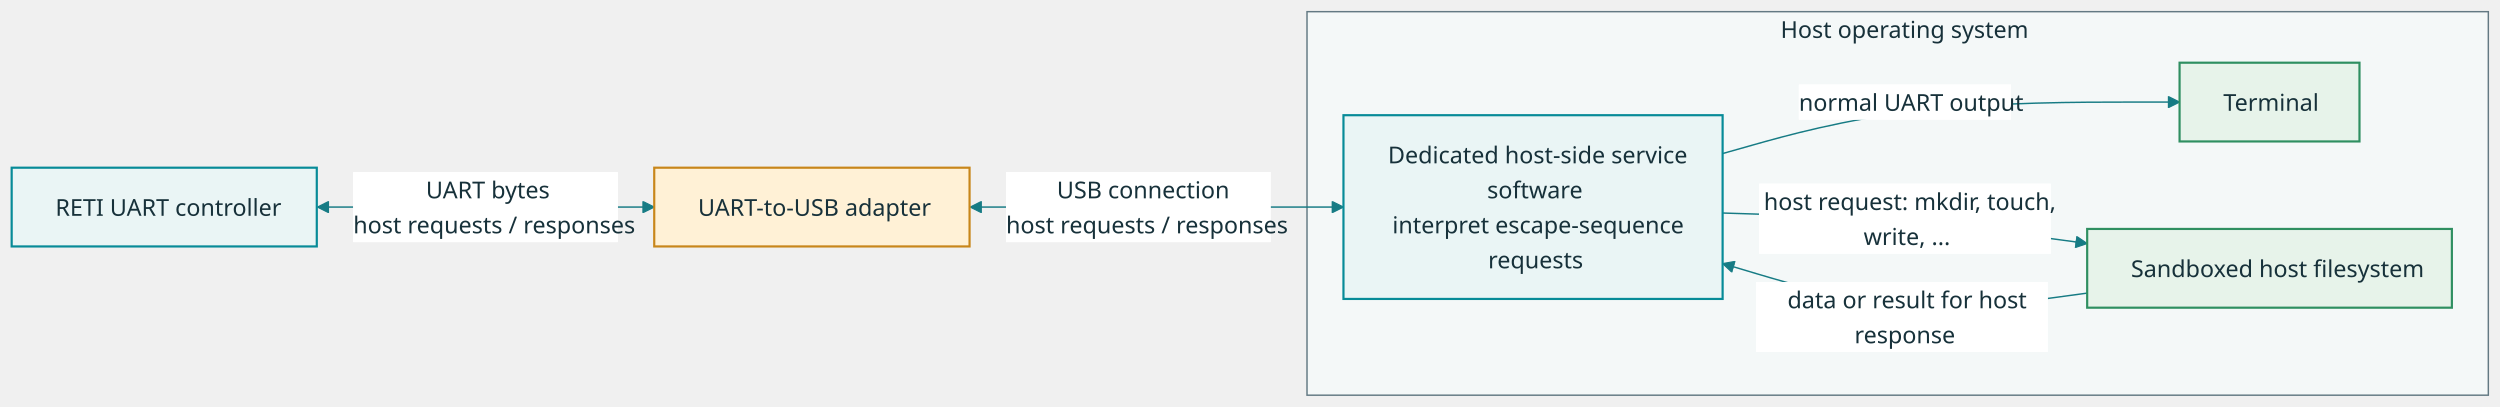
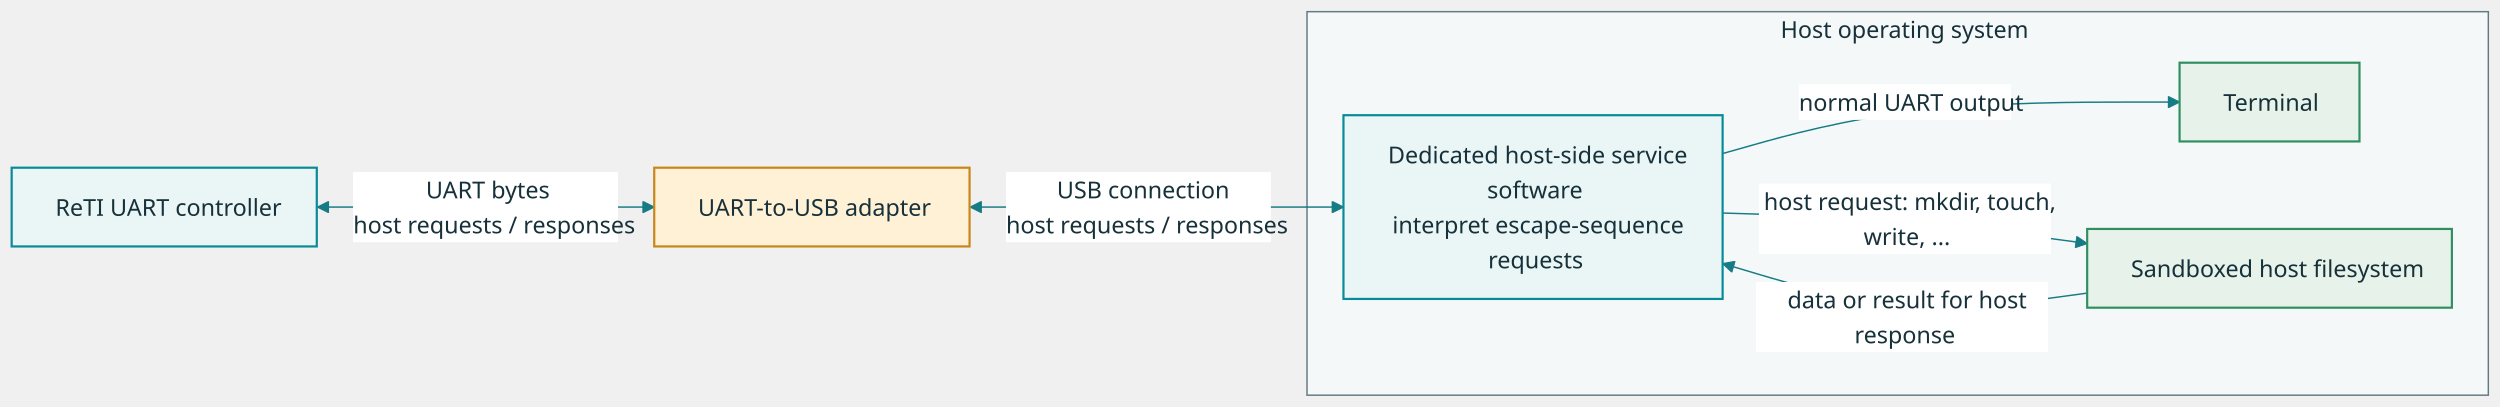
<svg xmlns="http://www.w3.org/2000/svg" id="picoos-diagram-7" width="1714.375" class="flowchart" viewBox="0 0 1714.375 279" role="img" height="279" aria-labelledby="uart-physical-host-service-title" preserveAspectRatio="xMidYMid meet">
  <g>
    <marker id="picoos-diagram-7_flowchart-v2-pointEnd" class="marker flowchart-v2" viewBox="0 0 10 10" refX="5" refY="5" markerUnits="userSpaceOnUse" markerWidth="8" markerHeight="8" orient="auto">
      <path d="M 0 0 L 10 5 L 0 10 z" class="arrowMarkerPath" fill="#167b84" stroke="#167b84" stroke-width="1px" stroke-dasharray="1px, 0px" />
    </marker>
    <marker id="picoos-diagram-7_flowchart-v2-pointStart" class="marker flowchart-v2" viewBox="0 0 10 10" refX="4.5" refY="5" markerUnits="userSpaceOnUse" markerWidth="8" markerHeight="8" orient="auto">
      <path d="M 0 5 L 10 10 L 10 0 z" class="arrowMarkerPath" fill="#167b84" stroke="#167b84" stroke-width="1px" stroke-dasharray="1px, 0px" />
    </marker>
    <marker id="picoos-diagram-7_flowchart-v2-pointEnd-margin" class="marker flowchart-v2" viewBox="0 0 11.5 14" refX="11.5" refY="7" markerUnits="userSpaceOnUse" markerWidth="10.5" markerHeight="14" orient="auto">
      <path d="M 0 0 L 11.5 7 L 0 14 z" class="arrowMarkerPath" fill="#167b84" stroke="#167b84" stroke-width="0px" stroke-dasharray="1px, 0px" />
    </marker>
    <marker id="picoos-diagram-7_flowchart-v2-pointStart-margin" class="marker flowchart-v2" viewBox="0 0 11.5 14" refX="1" refY="7" markerUnits="userSpaceOnUse" markerWidth="11.5" markerHeight="14" orient="auto">
      <polygon points="0,7 11.5,14 11.5,0" class="arrowMarkerPath" fill="#167b84" stroke="#167b84" stroke-width="0px" stroke-dasharray="1px, 0px" />
    </marker>
    <marker id="picoos-diagram-7_flowchart-v2-circleEnd" class="marker flowchart-v2" viewBox="0 0 10 10" refX="11" refY="5" markerUnits="userSpaceOnUse" markerWidth="11" markerHeight="11" orient="auto">
      <circle cx="5" cy="5" r="5" class="arrowMarkerPath" fill="#637983" stroke="#637983" stroke-width="1px" stroke-dasharray="1px, 0px" />
    </marker>
    <marker id="picoos-diagram-7_flowchart-v2-circleStart" class="marker flowchart-v2" viewBox="0 0 10 10" refX="-1" refY="5" markerUnits="userSpaceOnUse" markerWidth="11" markerHeight="11" orient="auto">
      <circle cx="5" cy="5" r="5" class="arrowMarkerPath" fill="#637983" stroke="#637983" stroke-width="1px" stroke-dasharray="1px, 0px" />
    </marker>
    <marker id="picoos-diagram-7_flowchart-v2-circleEnd-margin" class="marker flowchart-v2" viewBox="0 0 10 10" refY="5" refX="12.25" markerUnits="userSpaceOnUse" markerWidth="14" markerHeight="14" orient="auto">
      <circle cx="5" cy="5" r="5" class="arrowMarkerPath" fill="#637983" stroke="#637983" stroke-width="0px" stroke-dasharray="1px, 0px" />
    </marker>
    <marker id="picoos-diagram-7_flowchart-v2-circleStart-margin" class="marker flowchart-v2" viewBox="0 0 10 10" refX="-2" refY="5" markerUnits="userSpaceOnUse" markerWidth="14" markerHeight="14" orient="auto">
      <circle cx="5" cy="5" r="5" class="arrowMarkerPath" fill="#637983" stroke="#637983" stroke-width="0px" stroke-dasharray="1px, 0px" />
    </marker>
    <marker id="picoos-diagram-7_flowchart-v2-crossEnd" class="marker cross flowchart-v2" viewBox="0 0 11 11" refX="12" refY="5.2" markerUnits="userSpaceOnUse" markerWidth="11" markerHeight="11" orient="auto">
      <path d="M 1,1 l 9,9 M 10,1 l -9,9" class="arrowMarkerPath" fill="#167b84" stroke="#167b84" stroke-width="2px" stroke-dasharray="1px, 0px" />
    </marker>
    <marker id="picoos-diagram-7_flowchart-v2-crossStart" class="marker cross flowchart-v2" viewBox="0 0 11 11" refX="-1" refY="5.2" markerUnits="userSpaceOnUse" markerWidth="11" markerHeight="11" orient="auto">
      <path d="M 1,1 l 9,9 M 10,1 l -9,9" class="arrowMarkerPath" fill="#167b84" stroke="#167b84" stroke-width="2px" stroke-dasharray="1px, 0px" />
    </marker>
    <marker id="picoos-diagram-7_flowchart-v2-crossEnd-margin" class="marker cross flowchart-v2" viewBox="0 0 15 15" refX="17.7" refY="7.5" markerUnits="userSpaceOnUse" markerWidth="12" markerHeight="12" orient="auto">
      <path d="M 1,1 L 14,14 M 1,14 L 14,1" class="arrowMarkerPath" fill="#167b84" stroke="#167b84" stroke-width="2.5px" />
    </marker>
    <marker id="picoos-diagram-7_flowchart-v2-crossStart-margin" class="marker cross flowchart-v2" viewBox="0 0 15 15" refX="-3.5" refY="7.5" markerUnits="userSpaceOnUse" markerWidth="12" markerHeight="12" orient="auto">
      <path d="M 1,1 L 14,14 M 1,14 L 14,1" class="arrowMarkerPath" fill="#167b84" stroke="#167b84" stroke-width="2.5px" stroke-dasharray="1px, 0px" />
    </marker>
    <g class="root">
      <g class="clusters">
        <g class="cluster " id="picoos-diagram-7-HOST">
          <rect x="896.281" y="8" width="810.094" height="263" rx="0" ry="0" fill="#f4f8f8" stroke="#637983" stroke-width="1px" />
          <g class="cluster-label " transform="translate(1221.047, 8)">
            <g class="svg-label">
              <text x="0" y="18" font-family="Cantarell, sans-serif" font-size="16px" fill="#17313a" xml:space="preserve" stroke="none" stroke-width="1px">Host operating system</text>
            </g>
          </g>
        </g>
      </g>
      <g class="edgePaths">
        <path d="M221.234,142L239.852,142C258.469,142,295.703,142,332.938,142C370.172,142,407.406,142,426.023,142L444.641,142" id="picoos-diagram-7-L_UART_ADAPTER_0" class=" edge-thickness-normal edge-pattern-solid edge-thickness-normal edge-pattern-solid flowchart-link" marker-start="url(#picoos-diagram-7_flowchart-v2-pointStart)" marker-end="url(#picoos-diagram-7_flowchart-v2-pointEnd)" fill="none" stroke="#167b84" stroke-width="1px" stroke-dasharray="0px" />
        <path d="M668.875,142L687.492,142C706.109,142,743.344,142,781.245,142C819.146,142,857.714,142,880.497,142C903.281,142,910.281,142,913.781,142L917.281,142" id="picoos-diagram-7-L_ADAPTER_SERVICE_0" class=" edge-thickness-normal edge-pattern-solid edge-thickness-normal edge-pattern-solid flowchart-link" marker-start="url(#picoos-diagram-7_flowchart-v2-pointStart)" marker-end="url(#picoos-diagram-7_flowchart-v2-pointEnd)" fill="none" stroke="#167b84" stroke-width="1px" stroke-dasharray="0px" />
        <path d="M1181.281,105.294L1202.115,99.412C1222.948,93.529,1264.615,81.765,1316.174,75.882C1367.734,70,1429.188,70,1459.914,70L1490.641,70" id="picoos-diagram-7-L_SERVICE_TERMINAL_0" class=" edge-thickness-normal edge-pattern-solid edge-thickness-normal edge-pattern-solid flowchart-link" marker-end="url(#picoos-diagram-7_flowchart-v2-pointEnd)" fill="none" stroke="#167b84" stroke-width="1px" stroke-dasharray="0px" />
        <path d="M1181.281,146.078L1202.115,146.732C1222.948,147.386,1264.615,148.693,1305.621,152.089C1346.627,155.486,1386.972,160.972,1407.145,163.715L1427.318,166.458" id="picoos-diagram-7-L_SERVICE_FILES_0" class=" edge-thickness-normal edge-pattern-solid edge-thickness-normal edge-pattern-solid flowchart-link" marker-end="url(#picoos-diagram-7_flowchart-v2-pointEnd)" fill="none" stroke="#167b84" stroke-width="1px" stroke-dasharray="0px" />
        <path d="M1431.281,201.003L1410.448,203.836C1389.615,206.669,1347.948,212.334,1306.92,209.148C1265.892,205.963,1225.503,193.925,1205.309,187.906L1185.115,181.888" id="picoos-diagram-7-L_FILES_SERVICE_0" class=" edge-thickness-normal edge-pattern-solid edge-thickness-normal edge-pattern-solid flowchart-link" marker-end="url(#picoos-diagram-7_flowchart-v2-pointEnd)" fill="none" stroke="#167b84" stroke-width="1px" stroke-dasharray="0px" />
      </g>
      <g class="edgeLabels">
        <g class="edgeLabel" transform="translate(332.9375, 142)">
          <g class="label" transform="translate(-90.70312, -24)">
            <g class="svg-label">
              <rect x="0" y="0" width="181.406" height="48" class="svg-label-background" fill="rgba(255, 255, 255, 0.5)" stroke="none" stroke-width="1px" rx="0" ry="0" />
              <rect x="0" y="0" width="181.406" height="48" class="svg-label-background" fill="#ffffff" stroke="none" stroke-width="1px" rx="0" ry="0" />
              <rect x="0" y="0" width="181.406" height="48" class="svg-label-background" fill="#ffffff" stroke="none" stroke-width="1px" rx="0" ry="0" />
              <text x="49.844" y="18" font-family="Cantarell, sans-serif" font-size="16px" fill="#17313a" xml:space="preserve" stroke="none" stroke-width="1px">UART bytes</text>
              <text x="0" y="42" font-family="Cantarell, sans-serif" font-size="16px" fill="#17313a" xml:space="preserve" stroke="none" stroke-width="1px">host requests / responses</text>
            </g>
          </g>
        </g>
        <g class="edgeLabel" transform="translate(780.5781, 142)">
          <g class="label" transform="translate(-90.70312, -24)">
            <g class="svg-label">
              <rect x="0" y="0" width="181.406" height="48" class="svg-label-background" fill="rgba(255, 255, 255, 0.5)" stroke="none" stroke-width="1px" rx="0" ry="0" />
              <rect x="0" y="0" width="181.406" height="48" class="svg-label-background" fill="#ffffff" stroke="none" stroke-width="1px" rx="0" ry="0" />
              <rect x="0" y="0" width="181.406" height="48" class="svg-label-background" fill="#ffffff" stroke="none" stroke-width="1px" rx="0" ry="0" />
              <text x="34.875" y="18" font-family="Cantarell, sans-serif" font-size="16px" fill="#17313a" xml:space="preserve" stroke="none" stroke-width="1px">USB connection</text>
              <text x="0" y="42" font-family="Cantarell, sans-serif" font-size="16px" fill="#17313a" xml:space="preserve" stroke="none" stroke-width="1px">host requests / responses</text>
            </g>
          </g>
        </g>
        <g class="edgeLabel" transform="translate(1306.281, 70)">
          <g class="label" transform="translate(-72.69531, -12)">
            <g class="svg-label">
              <rect x="0" y="0" width="145.391" height="24" class="svg-label-background" fill="rgba(255, 255, 255, 0.5)" stroke="none" stroke-width="1px" rx="0" ry="0" />
              <rect x="0" y="0" width="145.391" height="24" class="svg-label-background" fill="#ffffff" stroke="none" stroke-width="1px" rx="0" ry="0" />
              <rect x="0" y="0" width="145.391" height="24" class="svg-label-background" fill="#ffffff" stroke="none" stroke-width="1px" rx="0" ry="0" />
              <text x="0" y="18" font-family="Cantarell, sans-serif" font-size="16px" fill="#17313a" xml:space="preserve" stroke="none" stroke-width="1px">normal UART output</text>
            </g>
          </g>
        </g>
        <g class="edgeLabel" transform="translate(1306.281, 150)">
          <g class="label" transform="translate(-100, -24)">
            <g class="svg-label">
              <rect x="0" y="0" width="200" height="48" class="svg-label-background" fill="rgba(255, 255, 255, 0.5)" stroke="none" stroke-width="1px" rx="0" ry="0" />
              <rect x="0" y="0" width="200" height="48" class="svg-label-background" fill="#ffffff" stroke="none" stroke-width="1px" rx="0" ry="0" />
              <rect x="0" y="0" width="200" height="48" class="svg-label-background" fill="#ffffff" stroke="none" stroke-width="1px" rx="0" ry="0" />
              <text x="3.266" y="18" font-family="Cantarell, sans-serif" font-size="16px" fill="#17313a" xml:space="preserve" stroke="none" stroke-width="1px">host request: mkdir, touch, </text>
              <text x="71.688" y="42" font-family="Cantarell, sans-serif" font-size="16px" fill="#17313a" xml:space="preserve" stroke="none" stroke-width="1px">write, ...</text>
            </g>
          </g>
        </g>
        <g class="edgeLabel" transform="translate(1304.229, 217.3883)">
          <g class="label" transform="translate(-100, -24)">
            <g class="svg-label">
              <rect x="0" y="0" width="200" height="48" class="svg-label-background" fill="rgba(255, 255, 255, 0.5)" stroke="none" stroke-width="1px" rx="0" ry="0" />
              <rect x="0" y="0" width="200" height="48" class="svg-label-background" fill="#ffffff" stroke="none" stroke-width="1px" rx="0" ry="0" />
              <rect x="0" y="0" width="200" height="48" class="svg-label-background" fill="#ffffff" stroke="none" stroke-width="1px" rx="0" ry="0" />
              <text x="21.531" y="18" font-family="Cantarell, sans-serif" font-size="16px" fill="#17313a" xml:space="preserve" stroke="none" stroke-width="1px">data or result for host </text>
              <text x="67.469" y="42" font-family="Cantarell, sans-serif" font-size="16px" fill="#17313a" xml:space="preserve" stroke="none" stroke-width="1px">response</text>
            </g>
          </g>
        </g>
      </g>
      <g class="nodes">
        <g class="node default  " id="picoos-diagram-7-flowchart-UART-0" transform="translate(112.6172, 142)">
          <rect class="basic label-container" x="-104.617" y="-27" width="209.234" height="54" rx="0" ry="0" fill="#eaf5f5" stroke="#078b98" stroke-width="1.5px" />
          <g class="label" transform="translate(-74.61719, -12)">
            <rect rx="0" ry="0" fill="#f4f8f8" stroke="#637983" stroke-width="1px" />
            <g class="svg-label">
-               <text x="0" y="18" font-family="Cantarell, sans-serif" font-size="16px" fill="#17313a" xml:space="preserve" stroke="none" stroke-width="1px">RETI UART controller</text>
+               <text x="0" y="18" font-family="Cantarell, sans-serif" font-size="16px" fill="#17313a" xml:space="preserve" stroke="none" stroke-width="1px">ReTI UART controller</text>
            </g>
          </g>
        </g>
        <g class="node default  " id="picoos-diagram-7-flowchart-ADAPTER-1" transform="translate(556.7578, 142)">
          <rect class="basic label-container" x="-108.117" y="-27" width="216.234" height="54" rx="0" ry="0" fill="#fff1d6" stroke="#c8861a" stroke-width="1.5px" />
          <g class="label" transform="translate(-78.11719, -12)">
            <rect rx="0" ry="0" fill="#f4f8f8" stroke="#637983" stroke-width="1px" />
            <g class="svg-label">
              <text x="0" y="18" font-family="Cantarell, sans-serif" font-size="16px" fill="#17313a" xml:space="preserve" stroke="none" stroke-width="1px">UART-to-USB adapter</text>
            </g>
          </g>
        </g>
        <g class="node default  " id="picoos-diagram-7-flowchart-SERVICE-3" transform="translate(1051.281, 142)">
          <rect class="basic label-container" x="-130" y="-63" width="260" height="126" rx="0" ry="0" fill="#eaf5f5" stroke="#078b98" stroke-width="1.5px" />
          <g class="label" transform="translate(-100, -48)">
            <rect rx="0" ry="0" fill="#f4f8f8" stroke="#637983" stroke-width="1px" />
            <g class="svg-label">
              <text x="0.516" y="18" font-family="Cantarell, sans-serif" font-size="16px" fill="#17313a" xml:space="preserve" stroke="none" stroke-width="1px">Dedicated host-side service </text>
              <text x="68.531" y="42" font-family="Cantarell, sans-serif" font-size="16px" fill="#17313a" xml:space="preserve" stroke="none" stroke-width="1px">software</text>
              <text x="3.516" y="66" font-family="Cantarell, sans-serif" font-size="16px" fill="#17313a" xml:space="preserve" stroke="none" stroke-width="1px">interpret escape-sequence </text>
              <text x="69.188" y="90" font-family="Cantarell, sans-serif" font-size="16px" fill="#17313a" xml:space="preserve" stroke="none" stroke-width="1px">requests</text>
            </g>
          </g>
        </g>
        <g class="node default  " id="picoos-diagram-7-flowchart-TERMINAL-5" transform="translate(1556.328, 70)">
          <rect class="basic label-container" x="-61.688" y="-27" width="123.375" height="54" rx="0" ry="0" fill="#e7f3ea" stroke="#2f8f61" stroke-width="1.5px" />
          <g class="label" transform="translate(-31.6875, -12)">
            <rect rx="0" ry="0" fill="#f4f8f8" stroke="#637983" stroke-width="1px" />
            <g class="svg-label">
              <text x="0" y="18" font-family="Cantarell, sans-serif" font-size="16px" fill="#17313a" xml:space="preserve" stroke="none" stroke-width="1px">Terminal</text>
            </g>
          </g>
        </g>
        <g class="node default  " id="picoos-diagram-7-flowchart-FILES-6" transform="translate(1556.328, 184)">
          <rect class="basic label-container" x="-125.047" y="-27" width="250.094" height="54" rx="0" ry="0" fill="#e7f3ea" stroke="#2f8f61" stroke-width="1.5px" />
          <g class="label" transform="translate(-95.04688, -12)">
            <rect rx="0" ry="0" fill="#f4f8f8" stroke="#637983" stroke-width="1px" />
            <g class="svg-label">
              <text x="0" y="18" font-family="Cantarell, sans-serif" font-size="16px" fill="#17313a" xml:space="preserve" stroke="none" stroke-width="1px">Sandboxed host filesystem</text>
            </g>
          </g>
        </g>
      </g>
    </g>
  </g>
  <defs>
    <filter id="picoos-diagram-7-drop-shadow" height="130%" width="130%">
      <feDropShadow dx="4" dy="4" stdDeviation="0" flood-opacity="0.06" flood-color="#000000" />
    </filter>
  </defs>
  <defs>
    <filter id="picoos-diagram-7-drop-shadow-small" height="150%" width="150%">
      <feDropShadow dx="2" dy="2" stdDeviation="0" flood-opacity="0.06" flood-color="#000000" />
    </filter>
  </defs>
  <linearGradient id="picoos-diagram-7-gradient" gradientUnits="objectBoundingBox" x1="0%" y1="0%" x2="100%" y2="0%">
    <stop offset="0%" stop-color="#637983" stop-opacity="1" />
    <stop offset="100%" stop-color="#637983" stop-opacity="1" />
  </linearGradient>
</svg>
